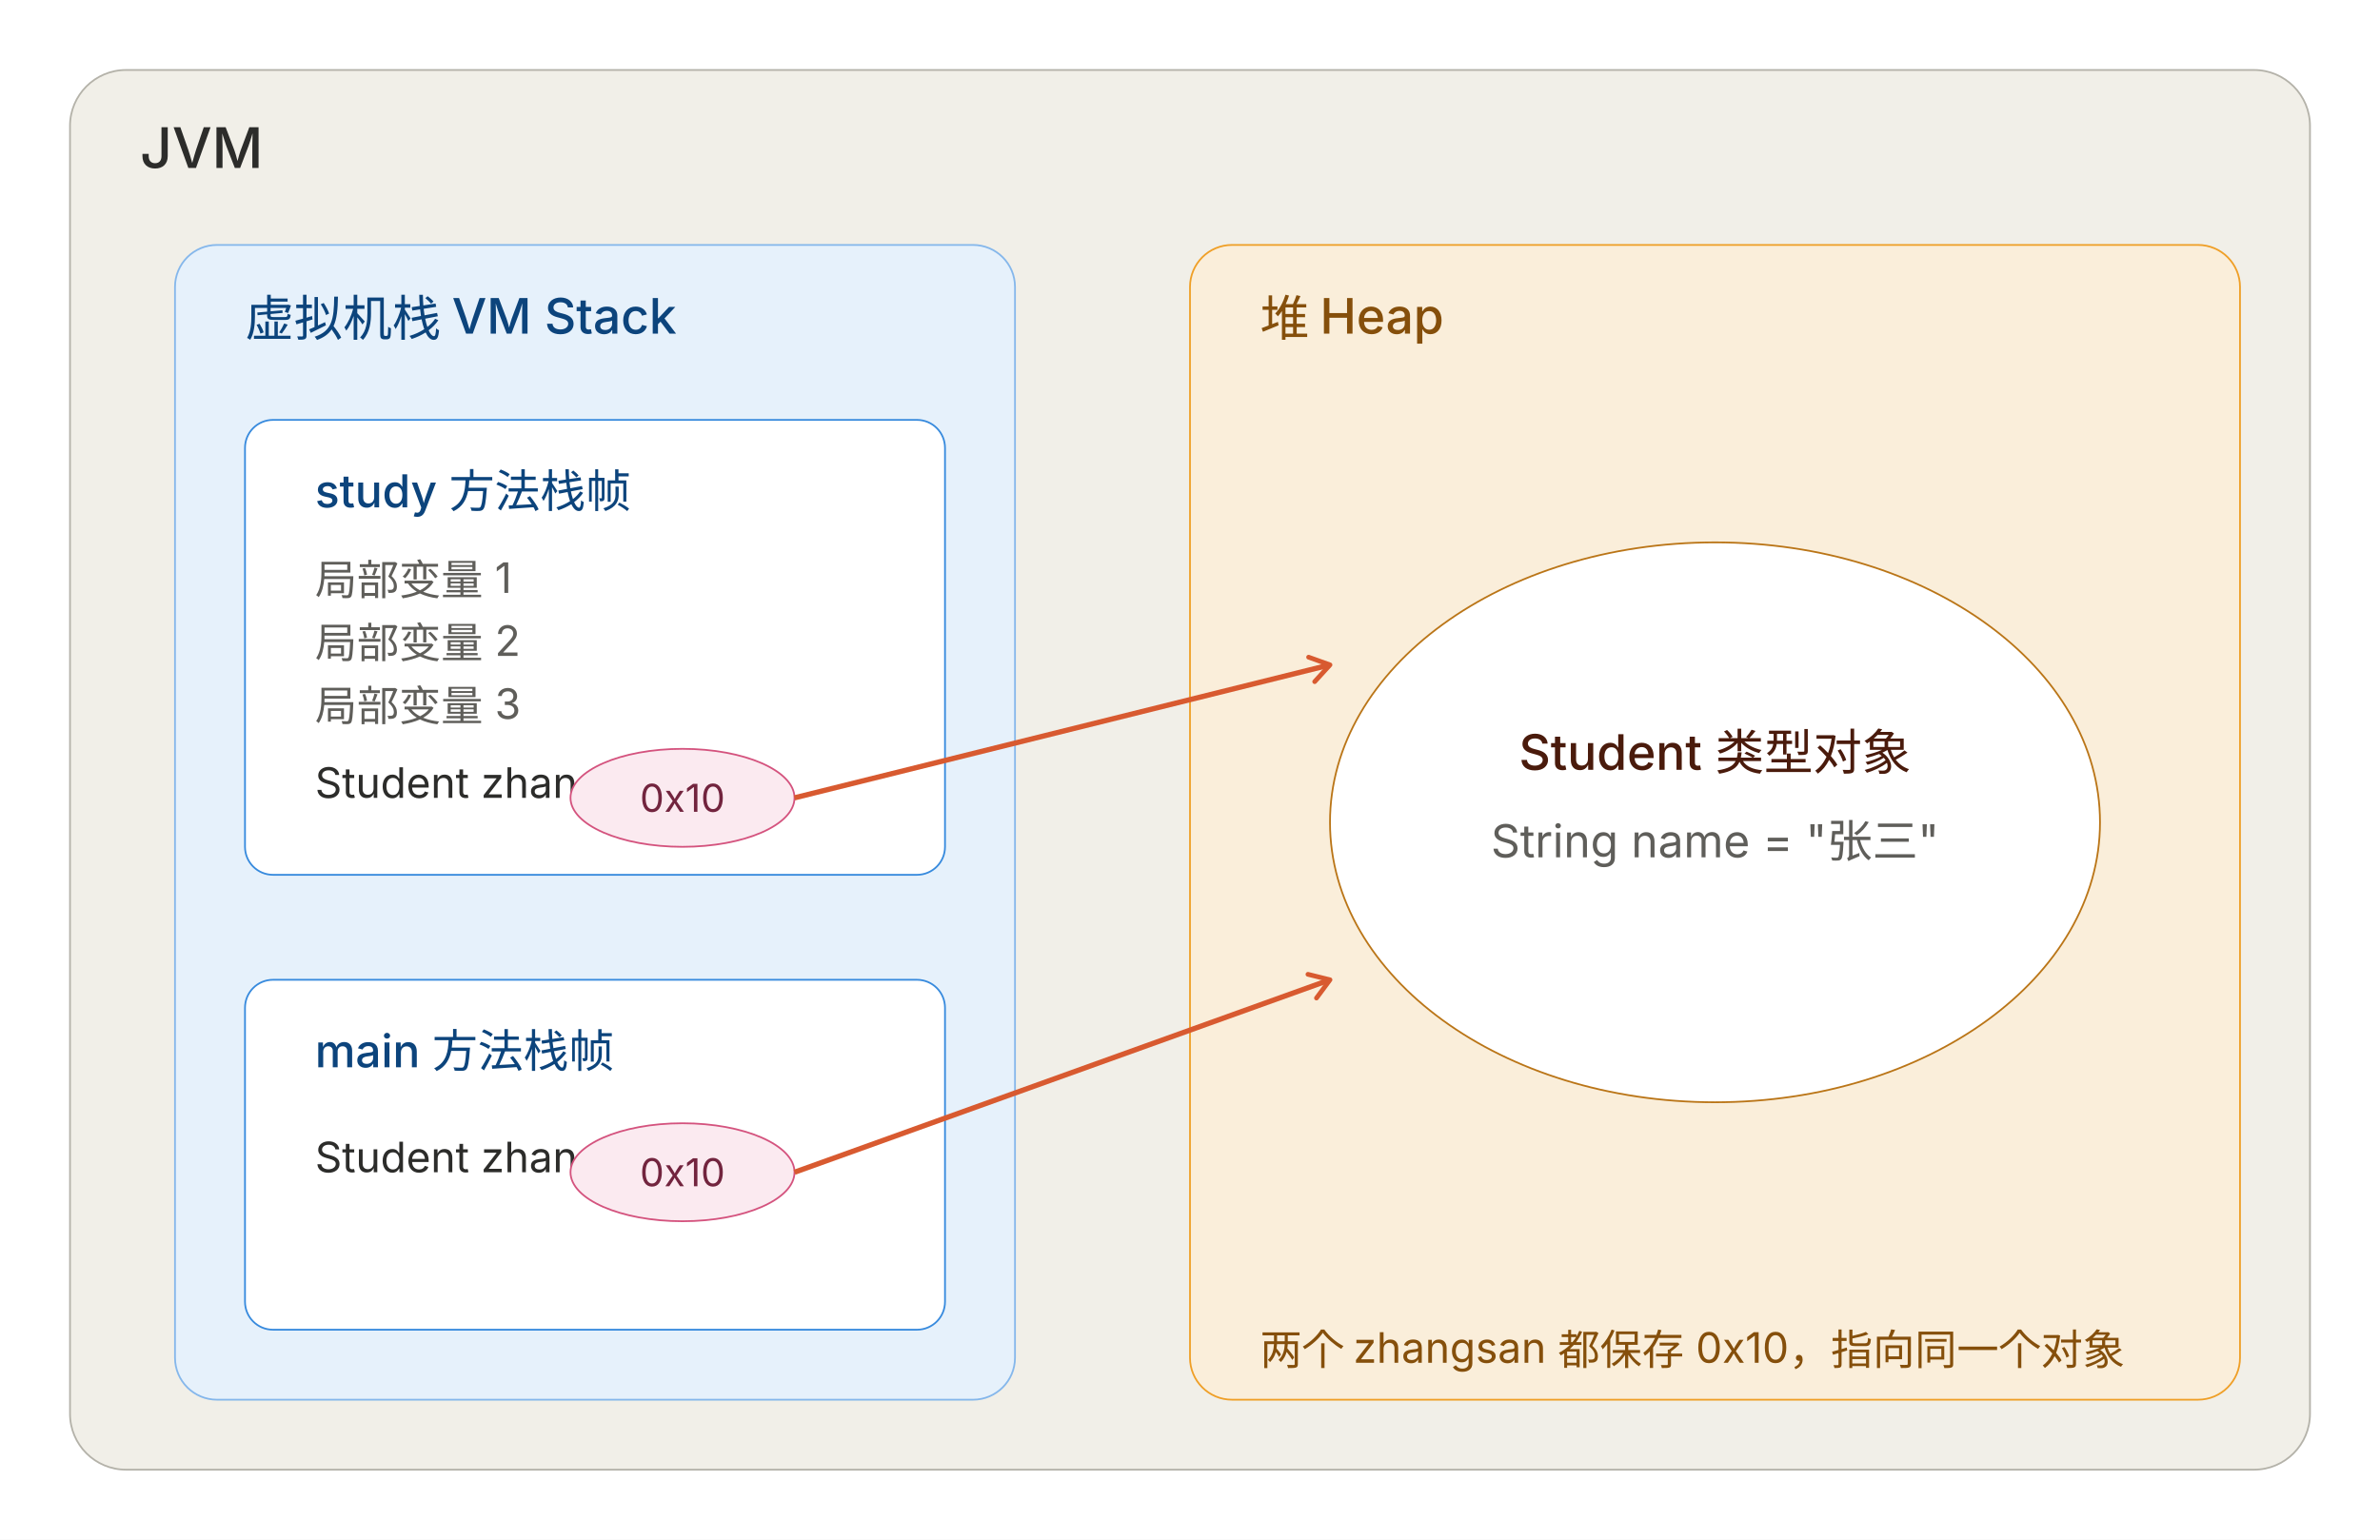
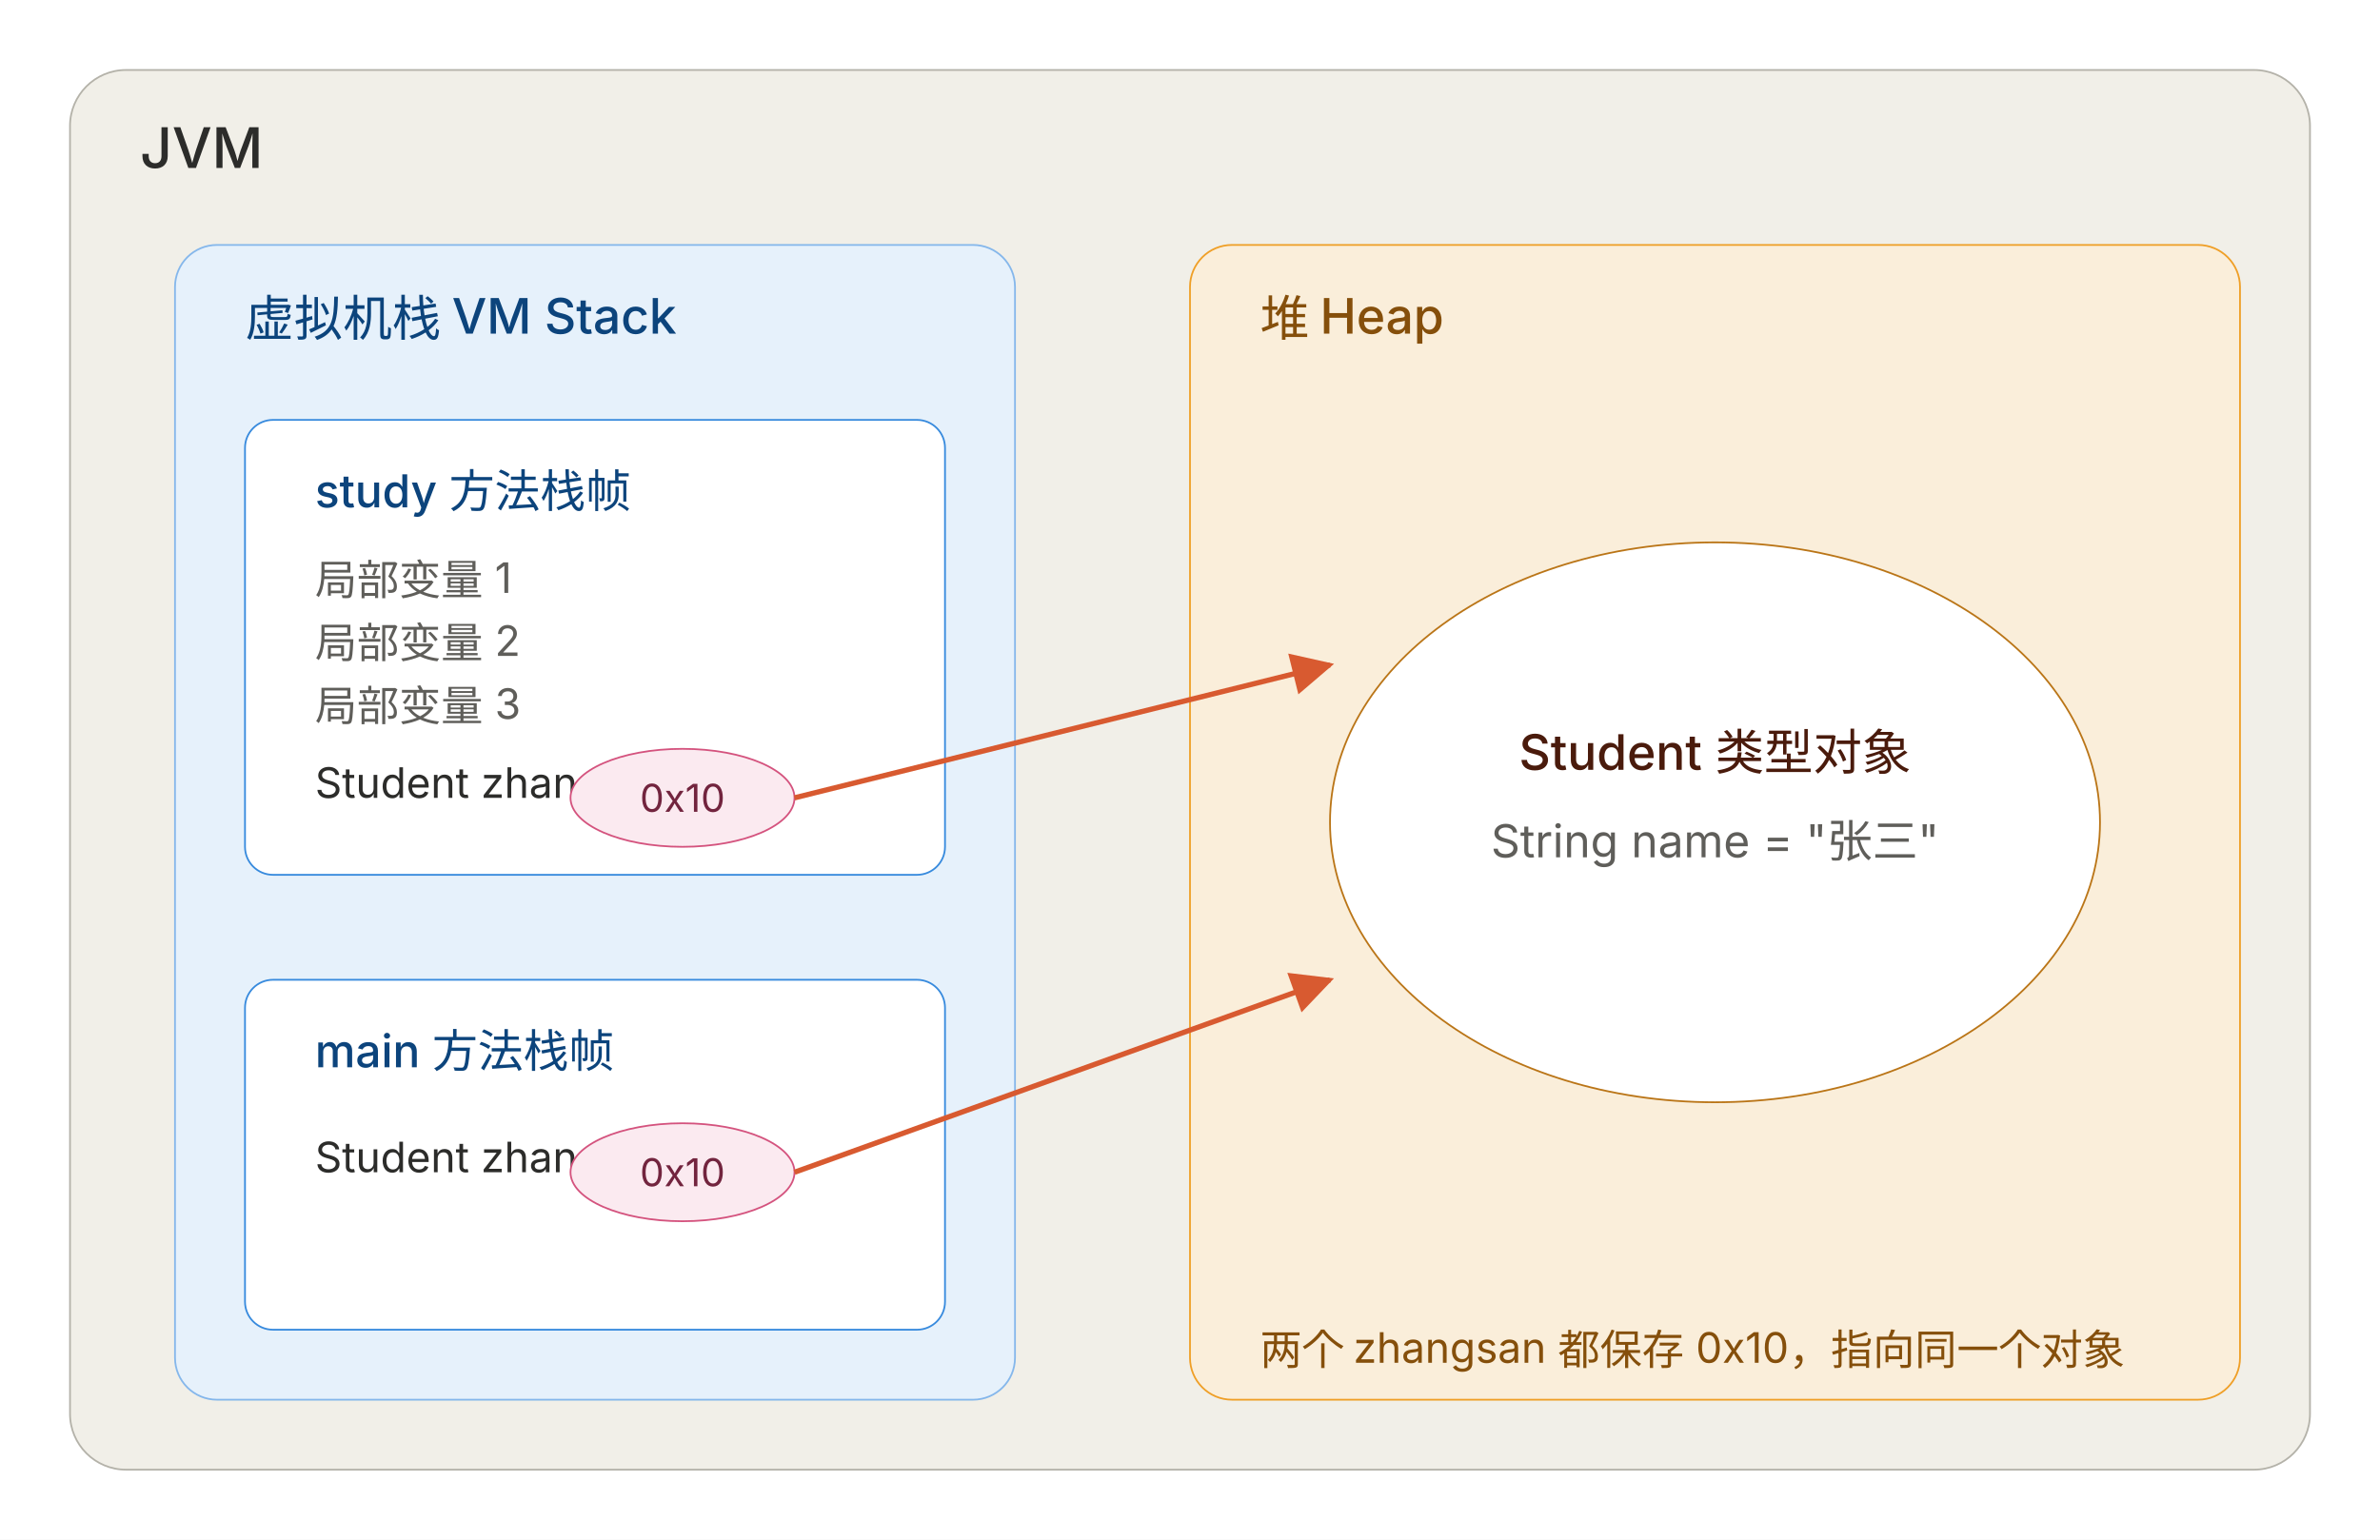
<svg xmlns="http://www.w3.org/2000/svg" viewBox="0 0 680 440" width="680" height="440" font-family="-apple-system, 'Segoe UI', 'Microsoft YaHei', sans-serif">
  <defs>
-     <marker id="arrow" viewBox="0 0 10 10" refX="8" refY="5" markerWidth="6" markerHeight="6" orient="auto-start-reverse">
-       <path d="M2 1L8 5L2 9" fill="none" stroke="#D85A30" stroke-width="1.5" stroke-linecap="round" stroke-linejoin="round" />
+     <marker id="arrow" viewBox="0 0 10 10" refX="9" refY="5" markerWidth="8" markerHeight="8" orient="auto-start-reverse">
+       <path d="M0 0 L10 5 L0 10 Z" fill="#D85A30" />
    </marker>
  </defs>
  <rect x="0" y="0" width="680" height="440" fill="#FFFFFF" />
  <rect x="20" y="20" width="640" height="400" rx="16" fill="#F1EFE8" stroke="#B4B2A9" stroke-width="0.5" />
  <text x="40" y="48" font-size="16" font-weight="500" fill="#2C2C2A">JVM</text>
  <rect x="50" y="70" width="240" height="330" rx="12" fill="#E6F1FB" stroke="#85B7EB" stroke-width="0.5" />
  <text x="70" y="96" font-size="14" font-weight="500" fill="#0C447C">虚拟机栈 VM Stack</text>
  <rect x="70" y="120" width="200" height="130" rx="8" fill="#FFFFFF" stroke="#378ADD" stroke-width="0.5" />
  <text x="90" y="145" font-size="13" font-weight="500" fill="#0C447C">study 方法栈帧</text>
  <text x="90" y="170" font-size="12" fill="#5F5E5A">局部变量 1</text>
  <text x="90" y="188" font-size="12" fill="#5F5E5A">局部变量 2</text>
  <text x="90" y="206" font-size="12" fill="#5F5E5A">局部变量 3</text>
  <text x="90" y="228" font-size="12" fill="#2C2C2A">Student zhangsan</text>
  <ellipse cx="195" cy="228" rx="32" ry="14" fill="#FBEAF0" stroke="#D4537E" stroke-width="0.5" />
  <text x="195" y="232" font-size="11" text-anchor="middle" fill="#72243E">0x10</text>
  <rect x="70" y="280" width="200" height="100" rx="8" fill="#FFFFFF" stroke="#378ADD" stroke-width="0.5" />
  <text x="90" y="305" font-size="13" font-weight="500" fill="#0C447C">main 方法栈帧</text>
  <text x="90" y="335" font-size="12" fill="#2C2C2A">Student zhangsan</text>
  <ellipse cx="195" cy="335" rx="32" ry="14" fill="#FBEAF0" stroke="#D4537E" stroke-width="0.5" />
  <text x="195" y="339" font-size="11" text-anchor="middle" fill="#72243E">0x10</text>
  <rect x="340" y="70" width="300" height="330" rx="12" fill="#FAEEDA" stroke="#EF9F27" stroke-width="0.5" />
  <text x="360" y="96" font-size="14" font-weight="500" fill="#854F0B">堆 Heap</text>
  <ellipse cx="490" cy="235" rx="110" ry="80" fill="#FFFFFF" stroke="#BA7517" stroke-width="0.5" />
  <text x="490" y="220" font-size="14" font-weight="500" text-anchor="middle" fill="#4A1B0C">Student 类型对象</text>
  <text x="490" y="245" font-size="13" text-anchor="middle" fill="#5F5E5A">String name = "张三"</text>
  <path d="M227 228 L380 190" fill="none" stroke="#D85A30" stroke-width="1.5" marker-end="url(#arrow)" />
  <path d="M227 335 L380 280" fill="none" stroke="#D85A30" stroke-width="1.5" marker-end="url(#arrow)" />
  <text x="360" y="390" font-size="12" fill="#854F0B">两个 zhangsan 都保存 0x10，指向同一个对象</text>
</svg>
